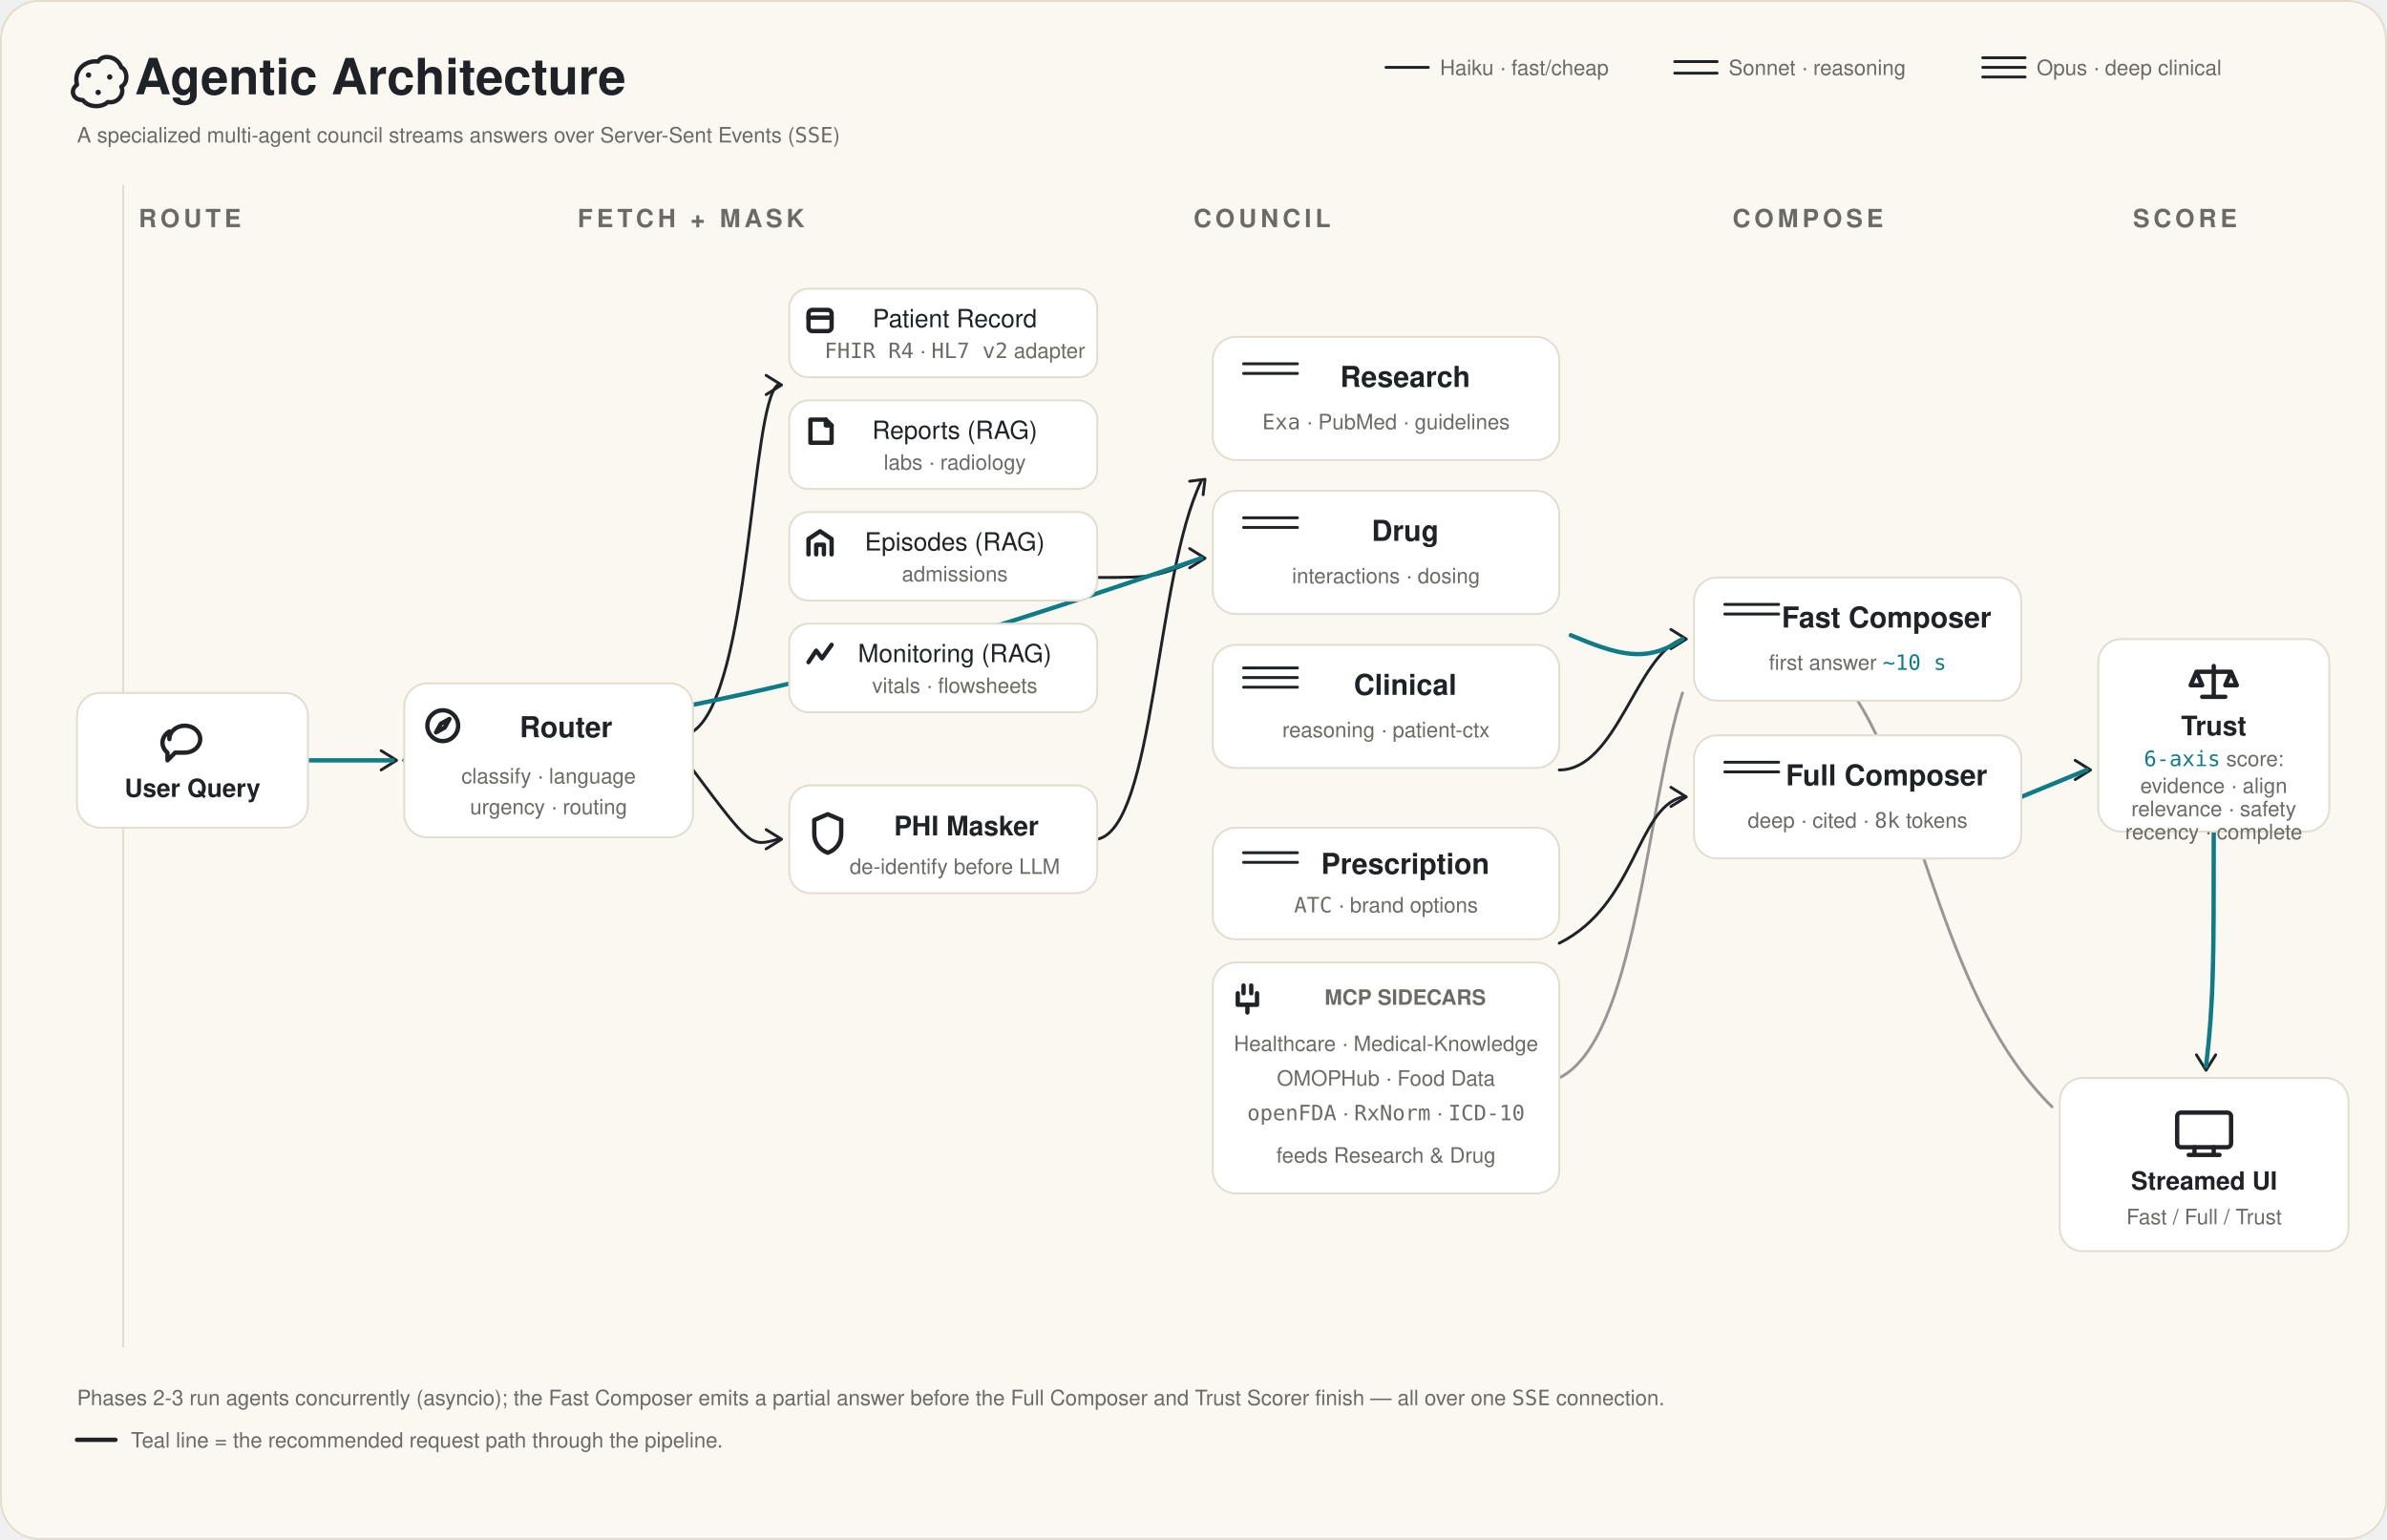
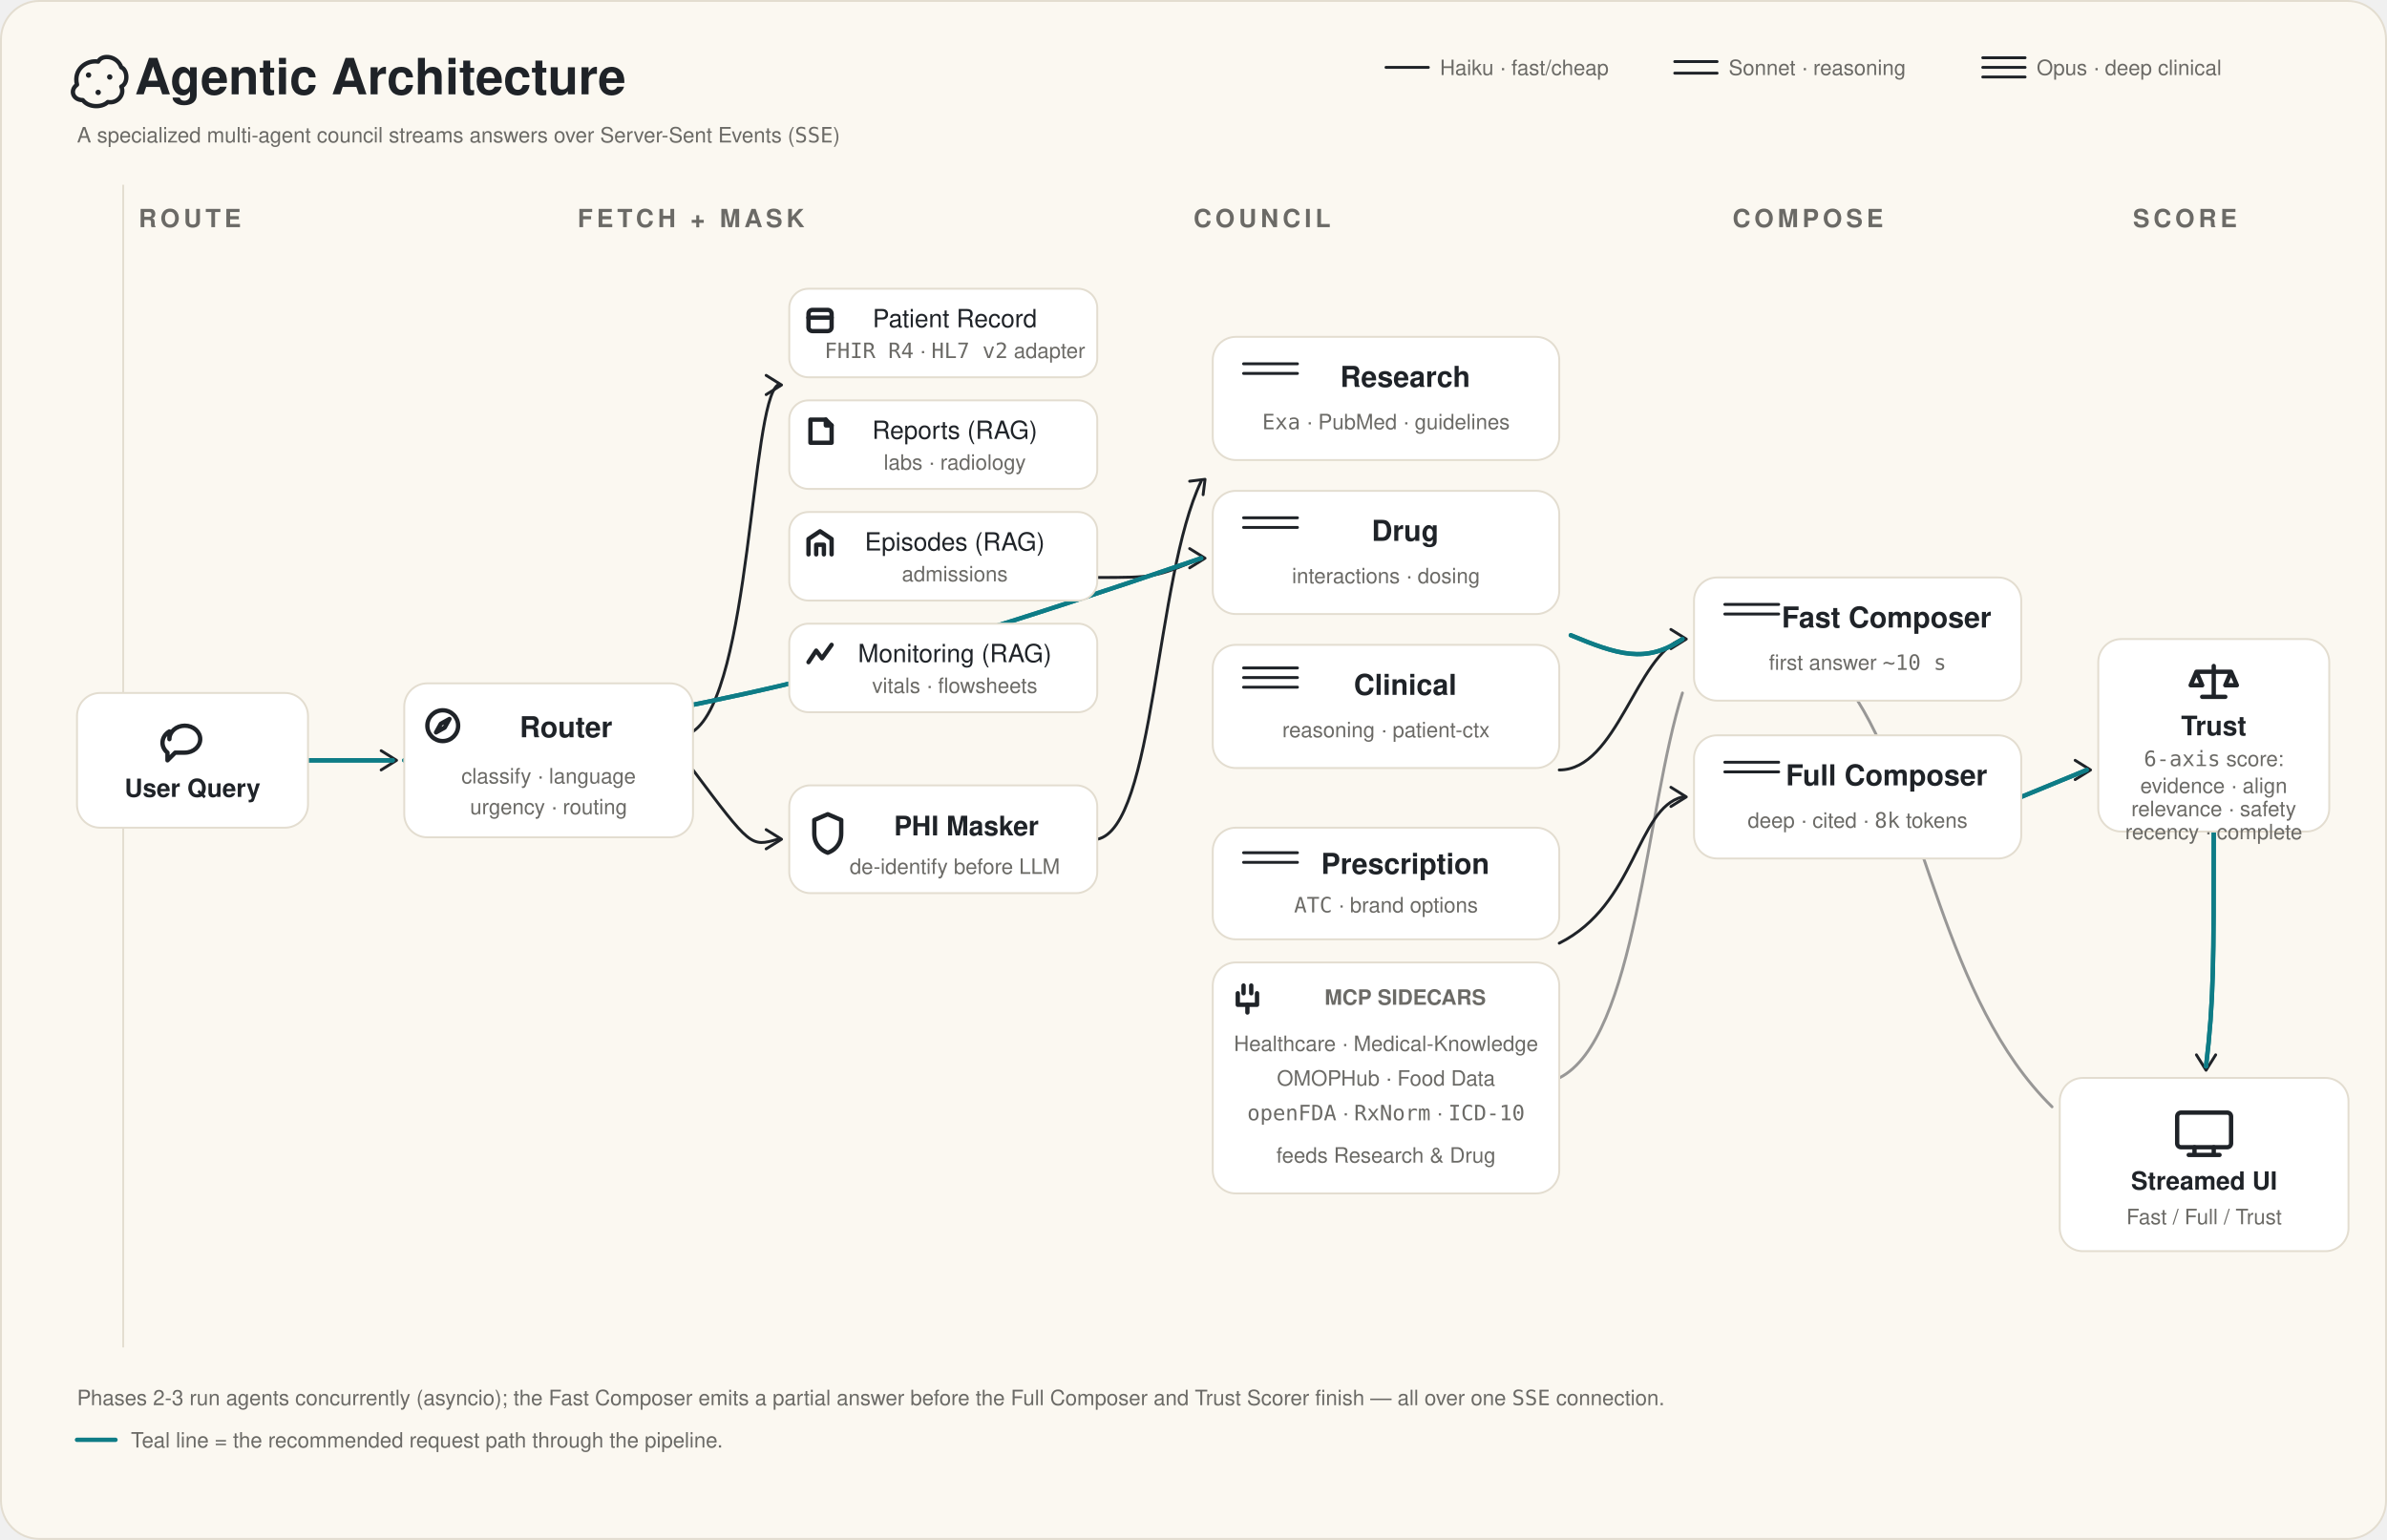
<svg xmlns="http://www.w3.org/2000/svg" viewBox="0 0 1240 800" width="1240" height="800" role="img" aria-label="CerebraLink agentic architecture">
  <defs>
    <style>
      text{font-family:'Segoe UI',-apple-system,Helvetica,Arial,sans-serif}
      .mono{font-family:ui-monospace,Menlo,Consolas,monospace}
      .ttl{font-weight:700;fill:#1F2328}
      .sub{fill:#1F2328}
      .tag{fill:#6B6A66;font-size:11px}
      .phase{fill:#6B6A66;font-size:13px;font-weight:700;letter-spacing:2px}
      .s{fill:none;stroke:#1F2328;stroke-linecap:round;stroke-linejoin:round;vector-effect:non-scaling-stroke}
      .panel{fill:#FFFFFF;stroke:#E3DDD0;stroke-width:1;vector-effect:non-scaling-stroke}
      .edge{fill:none;stroke:#1F2328;stroke-width:1.5;stroke-linecap:round;stroke-linejoin:round;vector-effect:non-scaling-stroke}
      .chev{fill:none;stroke:#1F2328;stroke-width:1.5;stroke-linecap:round;stroke-linejoin:round;vector-effect:non-scaling-stroke}
      @keyframes draw{from{stroke-dashoffset:980}to{stroke-dashoffset:0}}
      .recommend{stroke:#0E7C86;stroke-width:2.25;stroke-dasharray:980;stroke-dashoffset:0;animation:draw 5.5s ease-in-out infinite}
    </style>
  </defs>
  <rect x="0.5" y="0.5" width="1239" height="799" rx="20" fill="#FBF8F1" stroke="#E3DDD0" />
  <g transform="translate(40,40)">
    <g transform="translate(11,3)">
      <path class="s" stroke-width="2.25" d="M-11,1 C-13,-7 -6,-12 0,-11 C2,-15 10,-14 12,-8 C15,-7 16,0 12,2 C14,6 10,11 5,10 C2,13 -5,13 -8,9 C-13,9 -15,4 -11,1 Z" />
      <circle cx="-5" cy="-4" r="1.4" fill="#1F2328" />
      <circle cx="6" cy="-3" r="1.4" fill="#1F2328" />
      <circle cx="0" cy="5" r="1.4" fill="#1F2328" />
    </g>
    <text x="30" y="9" class="ttl" font-size="26">Agentic Architecture</text>
  </g>
  <text x="40" y="74" class="tag" font-size="14">A specialized multi-agent council streams answers over Server-Sent Events (<tspan class="mono">SSE</tspan>)</text>
  <g transform="translate(720,28)" font-size="12">
    <line class="s" stroke-width="1.5" x1="0" y1="7" x2="22" y2="7" />
    <text x="28" y="11" class="tag">Haiku · fast/cheap</text>
    <line class="s" stroke-width="1.5" x1="150" y1="4" x2="172" y2="4" />
    <line class="s" stroke-width="1.5" x1="150" y1="10" x2="172" y2="10" />
    <text x="178" y="11" class="tag">Sonnet · reasoning</text>
    <line class="s" stroke-width="1.5" x1="310" y1="2" x2="332" y2="2" />
    <line class="s" stroke-width="1.5" x1="310" y1="7" x2="332" y2="7" />
    <line class="s" stroke-width="1.5" x1="310" y1="12" x2="332" y2="12" />
    <text x="338" y="11" class="tag">Opus · deep clinical</text>
  </g>
  <line x1="64" y1="96" x2="64" y2="700" stroke="#E3DDD0" stroke-width="1" vector-effect="non-scaling-stroke" />
  <text x="72" y="118" class="phase">ROUTE</text>
  <text x="300" y="118" class="phase">FETCH + MASK</text>
  <text x="620" y="118" class="phase">COUNCIL</text>
  <text x="900" y="118" class="phase">COMPOSE</text>
  <text x="1108" y="118" class="phase">SCORE</text>
  <g>
    <path class="edge" d="M160,395 L204,395" />
    <g class="chev">
      <path d="M198,390 L206,395 L198,400" />
    </g>
    <path class="edge" d="M360,380 C390,360 390,210 404,200" />
    <g class="chev">
      <path d="M398,195 L406,200 L398,205" />
    </g>
    <path class="edge" d="M360,400 C390,440 390,440 404,436" />
    <g class="chev">
      <path d="M398,431 L406,436 L398,441" />
    </g>
    <path class="edge" d="M570,436 C600,430 600,300 624,250" />
    <g class="chev">
      <path d="M618,250 L626,249 L625,257" />
    </g>
    <path class="edge" d="M570,300 C600,300 600,300 624,290" />
    <g class="chev">
      <path d="M618,285 L626,290 L618,295" />
    </g>
    <path class="edge" d="M810,400 C840,400 850,340 874,332" />
    <g class="chev">
      <path d="M868,327 L876,332 L868,337" />
    </g>
    <path class="edge" d="M810,490 C850,470 850,420 874,414" />
    <g class="chev">
      <path d="M868,409 L876,414 L868,419" />
    </g>
    <path class="edge" stroke-opacity="0.45" d="M810,560 C850,540 855,420 874,360" />
    <path class="edge" d="M1050,414 L1084,400" />
    <g class="chev">
      <path d="M1078,395 L1086,400 L1078,405" />
    </g>
    <path class="edge" d="M1150,432 C1150,490 1150,520 1146,554" />
    <g class="chev">
      <path d="M1141,548 L1146,556 L1151,548" />
    </g>
    <path class="edge" stroke-opacity="0.45" d="M965,364 C1000,420 1010,520 1066,575" />
  </g>
+   <path class="s" style="stroke:#0E7C86;stroke-width:2.25" d="M160,395 L204,395 M210,395 C390,360 420,360 624,290 M816,330 C840,340 855,345 874,332 M1050,414 L1084,400 M1150,432 C1150,500 1150,520 1146,554" />
  <path class="s recommend" d="M160,395 L204,395 M210,395 C390,360 420,360 624,290 M816,330 C840,340 855,345 874,332 M1050,414 L1084,400 M1150,432 C1150,500 1150,520 1146,554" />
  <g transform="translate(40,360)">
    <rect class="panel" width="120" height="70" rx="12" />
    <g class="s" stroke-width="2.25" transform="translate(48,22)">
      <path d="M0,2 a8,7 0 1 1 8,7 l-5,0 -4,4 0,-4 a8,7 0 0 1 1,-11 Z" />
    </g>
    <text x="60" y="54" text-anchor="middle" class="sub" font-size="13" font-weight="700">User Query</text>
  </g>
  <g transform="translate(210,355)">
    <rect class="panel" width="150" height="80" rx="12" />
    <g class="s" stroke-width="2.25" transform="translate(20,22)">
      <circle cx="0" cy="0" r="8" />
      <path d="M-3.5,3.5 L1,1 L3.5,-3.5 L-1,-1 Z" />
    </g>
    <text x="84" y="28" text-anchor="middle" class="ttl" font-size="15">Router</text>
    <text x="75" y="52" text-anchor="middle" class="tag">classify · language</text>
    <text x="75" y="68" text-anchor="middle" class="tag">urgency · routing</text>
  </g>
  <g transform="translate(410,150)">
    <g>
      <rect class="panel" width="160" height="46" rx="10" />
      <g class="s" stroke-width="2.25" transform="translate(16,16)">
        <rect x="-6" y="-5" width="12" height="11" rx="2" />
        <path d="M-6,-1 L6,-1" />
      </g>
      <text x="86" y="20" text-anchor="middle" class="sub" font-size="13">Patient Record</text>
      <text x="86" y="36" text-anchor="middle" class="tag">
        <tspan class="mono">FHIR R4</tspan> · <tspan class="mono">HL7 v2</tspan> adapter</text>
    </g>
    <g transform="translate(0,58)">
      <rect class="panel" width="160" height="46" rx="10" />
      <g class="s" stroke-width="2.25" transform="translate(16,16)">
        <path d="M-5,-6 L3,-6 L6,-3 L6,6 L-5,6 Z" />
        <path d="M3,-6 L3,-3 L6,-3" />
      </g>
      <text x="86" y="20" text-anchor="middle" class="sub" font-size="13">Reports (RAG)</text>
      <text x="86" y="36" text-anchor="middle" class="tag">labs · radiology</text>
    </g>
    <g transform="translate(0,116)">
      <rect class="panel" width="160" height="46" rx="10" />
      <g class="s" stroke-width="2.25" transform="translate(16,16)">
        <path d="M-6,6 L-6,-2 L0,-6 L6,-2 L6,6" />
        <path d="M-2,6 L-2,1 L2,1 L2,6" />
      </g>
      <text x="86" y="20" text-anchor="middle" class="sub" font-size="13">Episodes (RAG)</text>
      <text x="86" y="36" text-anchor="middle" class="tag">admissions</text>
    </g>
    <g transform="translate(0,174)">
      <rect class="panel" width="160" height="46" rx="10" />
      <g class="s" stroke-width="2.25" transform="translate(16,16)">
        <path d="M-6,4 L-2,-2 L1,2 L6,-5" />
      </g>
      <text x="86" y="20" text-anchor="middle" class="sub" font-size="13">Monitoring (RAG)</text>
      <text x="86" y="36" text-anchor="middle" class="tag">vitals · flowsheets</text>
    </g>
  </g>
  <g transform="translate(410,408)">
    <rect class="panel" width="160" height="56" rx="11" />
    <g class="s" stroke-width="2.25" transform="translate(20,24)">
      <path d="M0,-9 L7,-6 L7,1 C7,7 3,10 0,11 C-3,10 -7,7 -7,1 L-7,-6 Z" />
    </g>
    <text x="92" y="26" text-anchor="middle" class="ttl" font-size="14">PHI Masker</text>
    <text x="86" y="46" text-anchor="middle" class="tag">de-identify before LLM</text>
  </g>
  <g transform="translate(630,175)">
    <g>
      <rect class="panel" width="180" height="64" rx="12" />
      <line class="s" stroke-width="1.5" x1="16" y1="14" x2="44" y2="14" />
      <line class="s" stroke-width="1.5" x1="16" y1="19" x2="44" y2="19" />
      <text x="100" y="26" text-anchor="middle" class="ttl" font-size="15">Research</text>
      <text x="90" y="48" text-anchor="middle" class="tag">
        <tspan class="mono">Exa</tspan> · PubMed · guidelines</text>
    </g>
    <g transform="translate(0,80)">
      <rect class="panel" width="180" height="64" rx="12" />
      <line class="s" stroke-width="1.5" x1="16" y1="14" x2="44" y2="14" />
      <line class="s" stroke-width="1.5" x1="16" y1="19" x2="44" y2="19" />
      <text x="100" y="26" text-anchor="middle" class="ttl" font-size="15">Drug</text>
      <text x="90" y="48" text-anchor="middle" class="tag">interactions · dosing</text>
    </g>
    <g transform="translate(0,160)">
      <rect class="panel" width="180" height="64" rx="12" />
      <line class="s" stroke-width="1.5" x1="16" y1="12" x2="44" y2="12" />
      <line class="s" stroke-width="1.5" x1="16" y1="17" x2="44" y2="17" />
      <line class="s" stroke-width="1.5" x1="16" y1="22" x2="44" y2="22" />
      <text x="100" y="26" text-anchor="middle" class="ttl" font-size="15">Clinical</text>
      <text x="90" y="48" text-anchor="middle" class="tag">reasoning · patient-ctx</text>
    </g>
    <g transform="translate(0,255)">
      <rect class="panel" width="180" height="58" rx="12" />
      <line class="s" stroke-width="1.5" x1="16" y1="13" x2="44" y2="13" />
      <line class="s" stroke-width="1.5" x1="16" y1="18" x2="44" y2="18" />
      <text x="100" y="24" text-anchor="middle" class="ttl" font-size="15">Prescription</text>
      <text x="90" y="44" text-anchor="middle" class="tag">
        <tspan class="mono">ATC</tspan> · brand options</text>
    </g>
  </g>
  <g transform="translate(630,500)">
    <rect class="panel" width="180" height="120" rx="12" />
    <g class="s" stroke-width="2.25" transform="translate(18,18)">
      <path d="M-5,-2 L-5,4 L5,4 L5,-2" />
      <path d="M-2,-2 L-2,-6 M2,-2 L2,-6 M0,4 L0,8" />
    </g>
    <text x="100" y="22" text-anchor="middle" class="tag" font-weight="700" fill="#1F2328">MCP SIDECARS</text>
    <text x="90" y="46" text-anchor="middle" class="tag">Healthcare · Medical-Knowledge</text>
    <text x="90" y="64" text-anchor="middle" class="tag">OMOPHub · Food Data</text>
    <text x="90" y="82" text-anchor="middle" class="tag">
      <tspan class="mono">openFDA</tspan> · <tspan class="mono">RxNorm</tspan> · <tspan class="mono">ICD-10</tspan>
    </text>
    <text x="90" y="104" text-anchor="middle" class="tag">feeds Research &amp; Drug</text>
  </g>
  <g transform="translate(880,300)">
    <g>
      <rect class="panel" width="170" height="64" rx="12" />
      <line class="s" stroke-width="1.5" x1="16" y1="14" x2="44" y2="14" />
      <line class="s" stroke-width="1.5" x1="16" y1="19" x2="44" y2="19" />
      <text x="100" y="26" text-anchor="middle" class="ttl" font-size="15">Fast Composer</text>
-       <text x="85" y="48" text-anchor="middle" class="tag">first answer <tspan class="mono" fill="#0E7C86">~10 s</tspan>
+       <text x="85" y="48" text-anchor="middle" class="tag">first answer <tspan class="mono">~10 s</tspan>
      </text>
    </g>
    <g transform="translate(0,82)">
      <rect class="panel" width="170" height="64" rx="12" />
      <line class="s" stroke-width="1.5" x1="16" y1="14" x2="44" y2="14" />
      <line class="s" stroke-width="1.5" x1="16" y1="19" x2="44" y2="19" />
      <text x="100" y="26" text-anchor="middle" class="ttl" font-size="15">Full Composer</text>
      <text x="85" y="48" text-anchor="middle" class="tag">deep · cited · <tspan class="mono">8k</tspan> tokens</text>
    </g>
  </g>
  <g transform="translate(1090,332)">
    <rect class="panel" width="120" height="100" rx="12" />
    <g class="s" stroke-width="2.25" transform="translate(60,22)">
      <path d="M0,-8 L0,8 M-9,-5 L9,-5 M-9,-5 L-12,2 L-6,2 Z M9,-5 L6,2 L12,2 Z M-6,8 L6,8" />
    </g>
    <text x="60" y="50" text-anchor="middle" class="ttl" font-size="14">Trust</text>
    <text x="60" y="66" text-anchor="middle" class="tag">
-       <tspan class="mono" fill="#0E7C86">6-axis</tspan> score:</text>
+       <tspan class="mono">6-axis</tspan> score:</text>
    <text x="60" y="80" text-anchor="middle" class="tag">evidence · align</text>
    <text x="60" y="92" text-anchor="middle" class="tag">relevance · safety</text>
    <text x="60" y="104" text-anchor="middle" class="tag">recency · complete</text>
  </g>
  <g transform="translate(1070,560)">
    <rect class="panel" width="150" height="90" rx="12" />
    <g class="s" stroke-width="2.25" transform="translate(75,28)">
      <rect x="-14" y="-10" width="28" height="18" rx="2" />
      <path d="M-5,8 L-5,12 L5,12 L5,8 M-8,12 L8,12" />
    </g>
    <text x="75" y="58" text-anchor="middle" class="sub" font-size="13" font-weight="700">Streamed UI</text>
    <text x="75" y="76" text-anchor="middle" class="tag">Fast / Full / Trust</text>
  </g>
  <text x="40" y="730" class="tag" font-size="13">Phases 2-3 run agents concurrently (asyncio); the Fast Composer emits a partial answer before the Full Composer and Trust Scorer finish — all over one <tspan class="mono">SSE</tspan> connection.</text>
  <g transform="translate(40,748)">
-     <line class="s" stroke="#0E7C86" stroke-width="2.25" x1="0" y1="0" x2="20" y2="0" />
+     <line class="s" style="stroke:#0E7C86" stroke-width="2.25" x1="0" y1="0" x2="20" y2="0" />
    <text x="28" y="4" class="tag" font-size="13">Teal line = the recommended request path through the pipeline.</text>
  </g>
</svg>
